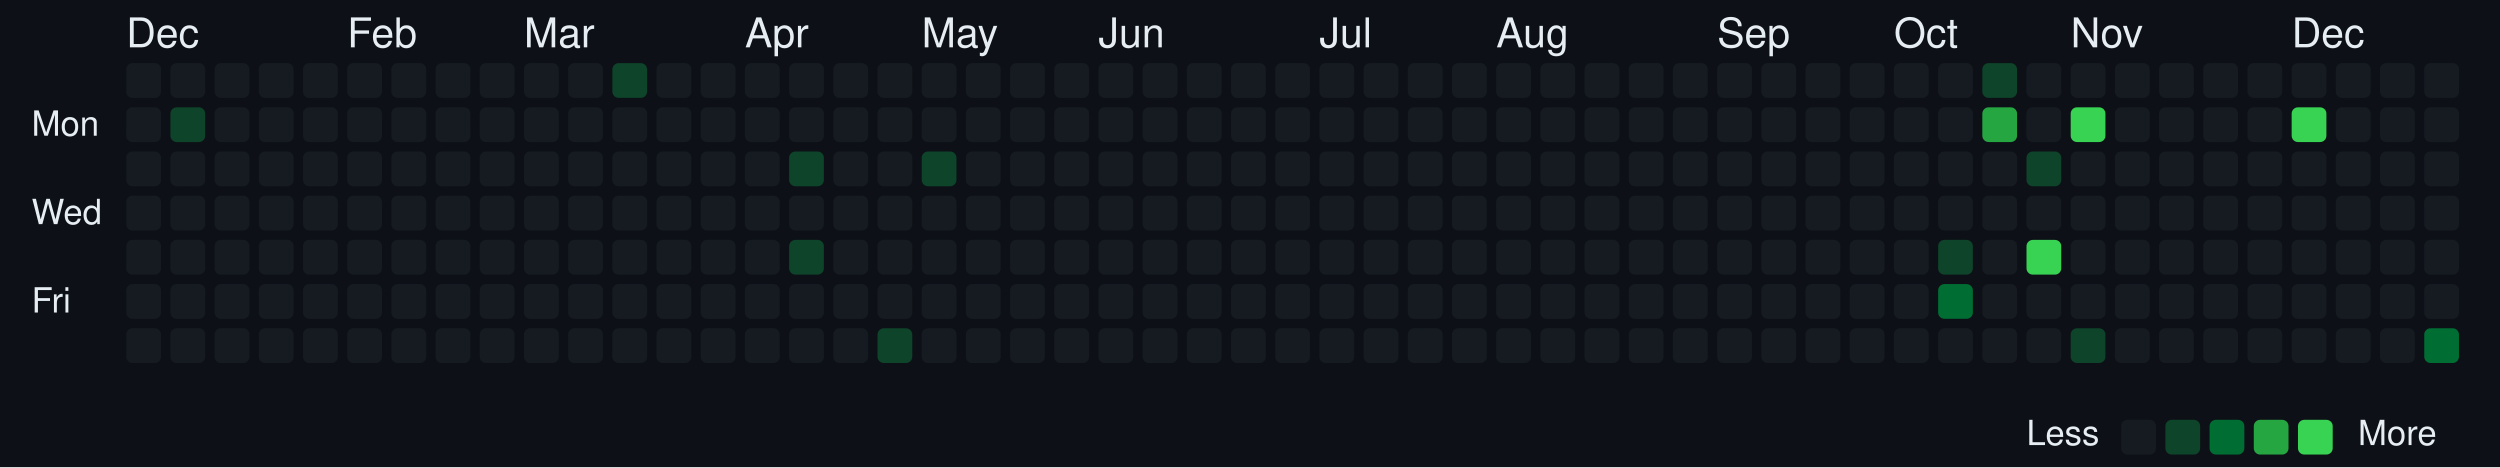
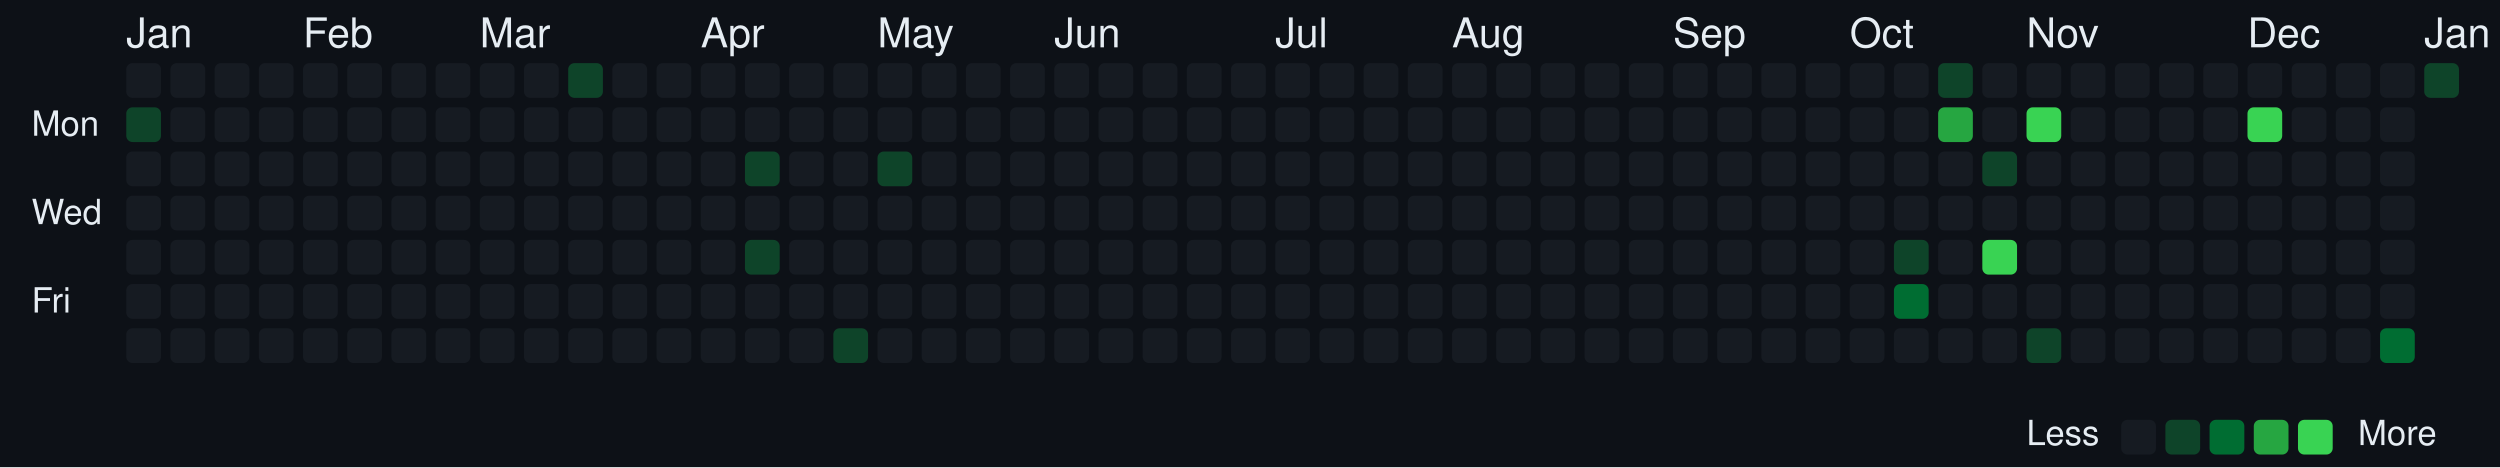
<svg xmlns="http://www.w3.org/2000/svg" width="792" height="148" viewBox="0 0 792 148">
  <rect width="792" height="148" fill="#0d1117" />
  <g transform="translate(40, 20)">
    <text x="-30" y="23" fill="#e6edf3" font-size="11" font-family="-apple-system, BlinkMacSystemFont, Segoe UI, Helvetica, Arial, sans-serif">Mon</text>
    <text x="-30" y="51" fill="#e6edf3" font-size="11" font-family="-apple-system, BlinkMacSystemFont, Segoe UI, Helvetica, Arial, sans-serif">Wed</text>
    <text x="-30" y="79" fill="#e6edf3" font-size="11" font-family="-apple-system, BlinkMacSystemFont, Segoe UI, Helvetica, Arial, sans-serif">Fri</text>
    <rect x="0" y="0" width="11" height="11" fill="#161b22" rx="2" ry="2" />
-     <rect x="0" y="14" width="11" height="11" fill="#161b22" rx="2" ry="2" />
+     <rect x="0" y="14" width="11" height="11" fill="#0e4429" rx="2" ry="2" />
    <rect x="0" y="28" width="11" height="11" fill="#161b22" rx="2" ry="2" />
    <rect x="0" y="42" width="11" height="11" fill="#161b22" rx="2" ry="2" />
    <rect x="0" y="56" width="11" height="11" fill="#161b22" rx="2" ry="2" />
    <rect x="0" y="70" width="11" height="11" fill="#161b22" rx="2" ry="2" />
    <rect x="0" y="84" width="11" height="11" fill="#161b22" rx="2" ry="2" />
    <rect x="14" y="0" width="11" height="11" fill="#161b22" rx="2" ry="2" />
-     <rect x="14" y="14" width="11" height="11" fill="#0e4429" rx="2" ry="2" />
+     <rect x="14" y="14" width="11" height="11" fill="#161b22" rx="2" ry="2" />
    <rect x="14" y="28" width="11" height="11" fill="#161b22" rx="2" ry="2" />
    <rect x="14" y="42" width="11" height="11" fill="#161b22" rx="2" ry="2" />
    <rect x="14" y="56" width="11" height="11" fill="#161b22" rx="2" ry="2" />
    <rect x="14" y="70" width="11" height="11" fill="#161b22" rx="2" ry="2" />
    <rect x="14" y="84" width="11" height="11" fill="#161b22" rx="2" ry="2" />
    <rect x="28" y="0" width="11" height="11" fill="#161b22" rx="2" ry="2" />
    <rect x="28" y="14" width="11" height="11" fill="#161b22" rx="2" ry="2" />
    <rect x="28" y="28" width="11" height="11" fill="#161b22" rx="2" ry="2" />
    <rect x="28" y="42" width="11" height="11" fill="#161b22" rx="2" ry="2" />
    <rect x="28" y="56" width="11" height="11" fill="#161b22" rx="2" ry="2" />
    <rect x="28" y="70" width="11" height="11" fill="#161b22" rx="2" ry="2" />
    <rect x="28" y="84" width="11" height="11" fill="#161b22" rx="2" ry="2" />
    <rect x="42" y="0" width="11" height="11" fill="#161b22" rx="2" ry="2" />
    <rect x="42" y="14" width="11" height="11" fill="#161b22" rx="2" ry="2" />
    <rect x="42" y="28" width="11" height="11" fill="#161b22" rx="2" ry="2" />
    <rect x="42" y="42" width="11" height="11" fill="#161b22" rx="2" ry="2" />
    <rect x="42" y="56" width="11" height="11" fill="#161b22" rx="2" ry="2" />
    <rect x="42" y="70" width="11" height="11" fill="#161b22" rx="2" ry="2" />
    <rect x="42" y="84" width="11" height="11" fill="#161b22" rx="2" ry="2" />
    <rect x="56" y="0" width="11" height="11" fill="#161b22" rx="2" ry="2" />
    <rect x="56" y="14" width="11" height="11" fill="#161b22" rx="2" ry="2" />
    <rect x="56" y="28" width="11" height="11" fill="#161b22" rx="2" ry="2" />
    <rect x="56" y="42" width="11" height="11" fill="#161b22" rx="2" ry="2" />
    <rect x="56" y="56" width="11" height="11" fill="#161b22" rx="2" ry="2" />
    <rect x="56" y="70" width="11" height="11" fill="#161b22" rx="2" ry="2" />
    <rect x="56" y="84" width="11" height="11" fill="#161b22" rx="2" ry="2" />
    <rect x="70" y="0" width="11" height="11" fill="#161b22" rx="2" ry="2" />
    <rect x="70" y="14" width="11" height="11" fill="#161b22" rx="2" ry="2" />
    <rect x="70" y="28" width="11" height="11" fill="#161b22" rx="2" ry="2" />
    <rect x="70" y="42" width="11" height="11" fill="#161b22" rx="2" ry="2" />
    <rect x="70" y="56" width="11" height="11" fill="#161b22" rx="2" ry="2" />
    <rect x="70" y="70" width="11" height="11" fill="#161b22" rx="2" ry="2" />
    <rect x="70" y="84" width="11" height="11" fill="#161b22" rx="2" ry="2" />
    <rect x="84" y="0" width="11" height="11" fill="#161b22" rx="2" ry="2" />
    <rect x="84" y="14" width="11" height="11" fill="#161b22" rx="2" ry="2" />
    <rect x="84" y="28" width="11" height="11" fill="#161b22" rx="2" ry="2" />
    <rect x="84" y="42" width="11" height="11" fill="#161b22" rx="2" ry="2" />
    <rect x="84" y="56" width="11" height="11" fill="#161b22" rx="2" ry="2" />
    <rect x="84" y="70" width="11" height="11" fill="#161b22" rx="2" ry="2" />
    <rect x="84" y="84" width="11" height="11" fill="#161b22" rx="2" ry="2" />
    <rect x="98" y="0" width="11" height="11" fill="#161b22" rx="2" ry="2" />
    <rect x="98" y="14" width="11" height="11" fill="#161b22" rx="2" ry="2" />
    <rect x="98" y="28" width="11" height="11" fill="#161b22" rx="2" ry="2" />
    <rect x="98" y="42" width="11" height="11" fill="#161b22" rx="2" ry="2" />
    <rect x="98" y="56" width="11" height="11" fill="#161b22" rx="2" ry="2" />
    <rect x="98" y="70" width="11" height="11" fill="#161b22" rx="2" ry="2" />
    <rect x="98" y="84" width="11" height="11" fill="#161b22" rx="2" ry="2" />
    <rect x="112" y="0" width="11" height="11" fill="#161b22" rx="2" ry="2" />
    <rect x="112" y="14" width="11" height="11" fill="#161b22" rx="2" ry="2" />
    <rect x="112" y="28" width="11" height="11" fill="#161b22" rx="2" ry="2" />
    <rect x="112" y="42" width="11" height="11" fill="#161b22" rx="2" ry="2" />
    <rect x="112" y="56" width="11" height="11" fill="#161b22" rx="2" ry="2" />
    <rect x="112" y="70" width="11" height="11" fill="#161b22" rx="2" ry="2" />
    <rect x="112" y="84" width="11" height="11" fill="#161b22" rx="2" ry="2" />
    <rect x="126" y="0" width="11" height="11" fill="#161b22" rx="2" ry="2" />
    <rect x="126" y="14" width="11" height="11" fill="#161b22" rx="2" ry="2" />
    <rect x="126" y="28" width="11" height="11" fill="#161b22" rx="2" ry="2" />
    <rect x="126" y="42" width="11" height="11" fill="#161b22" rx="2" ry="2" />
    <rect x="126" y="56" width="11" height="11" fill="#161b22" rx="2" ry="2" />
    <rect x="126" y="70" width="11" height="11" fill="#161b22" rx="2" ry="2" />
    <rect x="126" y="84" width="11" height="11" fill="#161b22" rx="2" ry="2" />
-     <rect x="140" y="0" width="11" height="11" fill="#161b22" rx="2" ry="2" />
+     <rect x="140" y="0" width="11" height="11" fill="#0e4429" rx="2" ry="2" />
    <rect x="140" y="14" width="11" height="11" fill="#161b22" rx="2" ry="2" />
    <rect x="140" y="28" width="11" height="11" fill="#161b22" rx="2" ry="2" />
    <rect x="140" y="42" width="11" height="11" fill="#161b22" rx="2" ry="2" />
    <rect x="140" y="56" width="11" height="11" fill="#161b22" rx="2" ry="2" />
    <rect x="140" y="70" width="11" height="11" fill="#161b22" rx="2" ry="2" />
    <rect x="140" y="84" width="11" height="11" fill="#161b22" rx="2" ry="2" />
-     <rect x="154" y="0" width="11" height="11" fill="#0e4429" rx="2" ry="2" />
+     <rect x="154" y="0" width="11" height="11" fill="#161b22" rx="2" ry="2" />
    <rect x="154" y="14" width="11" height="11" fill="#161b22" rx="2" ry="2" />
    <rect x="154" y="28" width="11" height="11" fill="#161b22" rx="2" ry="2" />
    <rect x="154" y="42" width="11" height="11" fill="#161b22" rx="2" ry="2" />
    <rect x="154" y="56" width="11" height="11" fill="#161b22" rx="2" ry="2" />
    <rect x="154" y="70" width="11" height="11" fill="#161b22" rx="2" ry="2" />
    <rect x="154" y="84" width="11" height="11" fill="#161b22" rx="2" ry="2" />
    <rect x="168" y="0" width="11" height="11" fill="#161b22" rx="2" ry="2" />
    <rect x="168" y="14" width="11" height="11" fill="#161b22" rx="2" ry="2" />
    <rect x="168" y="28" width="11" height="11" fill="#161b22" rx="2" ry="2" />
    <rect x="168" y="42" width="11" height="11" fill="#161b22" rx="2" ry="2" />
    <rect x="168" y="56" width="11" height="11" fill="#161b22" rx="2" ry="2" />
    <rect x="168" y="70" width="11" height="11" fill="#161b22" rx="2" ry="2" />
    <rect x="168" y="84" width="11" height="11" fill="#161b22" rx="2" ry="2" />
    <rect x="182" y="0" width="11" height="11" fill="#161b22" rx="2" ry="2" />
    <rect x="182" y="14" width="11" height="11" fill="#161b22" rx="2" ry="2" />
    <rect x="182" y="28" width="11" height="11" fill="#161b22" rx="2" ry="2" />
    <rect x="182" y="42" width="11" height="11" fill="#161b22" rx="2" ry="2" />
    <rect x="182" y="56" width="11" height="11" fill="#161b22" rx="2" ry="2" />
    <rect x="182" y="70" width="11" height="11" fill="#161b22" rx="2" ry="2" />
    <rect x="182" y="84" width="11" height="11" fill="#161b22" rx="2" ry="2" />
    <rect x="196" y="0" width="11" height="11" fill="#161b22" rx="2" ry="2" />
    <rect x="196" y="14" width="11" height="11" fill="#161b22" rx="2" ry="2" />
-     <rect x="196" y="28" width="11" height="11" fill="#161b22" rx="2" ry="2" />
+     <rect x="196" y="28" width="11" height="11" fill="#0e4429" rx="2" ry="2" />
    <rect x="196" y="42" width="11" height="11" fill="#161b22" rx="2" ry="2" />
-     <rect x="196" y="56" width="11" height="11" fill="#161b22" rx="2" ry="2" />
+     <rect x="196" y="56" width="11" height="11" fill="#0e4429" rx="2" ry="2" />
    <rect x="196" y="70" width="11" height="11" fill="#161b22" rx="2" ry="2" />
    <rect x="196" y="84" width="11" height="11" fill="#161b22" rx="2" ry="2" />
    <rect x="210" y="0" width="11" height="11" fill="#161b22" rx="2" ry="2" />
    <rect x="210" y="14" width="11" height="11" fill="#161b22" rx="2" ry="2" />
-     <rect x="210" y="28" width="11" height="11" fill="#0e4429" rx="2" ry="2" />
+     <rect x="210" y="28" width="11" height="11" fill="#161b22" rx="2" ry="2" />
    <rect x="210" y="42" width="11" height="11" fill="#161b22" rx="2" ry="2" />
-     <rect x="210" y="56" width="11" height="11" fill="#0e4429" rx="2" ry="2" />
+     <rect x="210" y="56" width="11" height="11" fill="#161b22" rx="2" ry="2" />
    <rect x="210" y="70" width="11" height="11" fill="#161b22" rx="2" ry="2" />
    <rect x="210" y="84" width="11" height="11" fill="#161b22" rx="2" ry="2" />
    <rect x="224" y="0" width="11" height="11" fill="#161b22" rx="2" ry="2" />
    <rect x="224" y="14" width="11" height="11" fill="#161b22" rx="2" ry="2" />
    <rect x="224" y="28" width="11" height="11" fill="#161b22" rx="2" ry="2" />
    <rect x="224" y="42" width="11" height="11" fill="#161b22" rx="2" ry="2" />
    <rect x="224" y="56" width="11" height="11" fill="#161b22" rx="2" ry="2" />
    <rect x="224" y="70" width="11" height="11" fill="#161b22" rx="2" ry="2" />
-     <rect x="224" y="84" width="11" height="11" fill="#161b22" rx="2" ry="2" />
+     <rect x="224" y="84" width="11" height="11" fill="#0e4429" rx="2" ry="2" />
    <rect x="238" y="0" width="11" height="11" fill="#161b22" rx="2" ry="2" />
    <rect x="238" y="14" width="11" height="11" fill="#161b22" rx="2" ry="2" />
-     <rect x="238" y="28" width="11" height="11" fill="#161b22" rx="2" ry="2" />
+     <rect x="238" y="28" width="11" height="11" fill="#0e4429" rx="2" ry="2" />
    <rect x="238" y="42" width="11" height="11" fill="#161b22" rx="2" ry="2" />
    <rect x="238" y="56" width="11" height="11" fill="#161b22" rx="2" ry="2" />
    <rect x="238" y="70" width="11" height="11" fill="#161b22" rx="2" ry="2" />
-     <rect x="238" y="84" width="11" height="11" fill="#0e4429" rx="2" ry="2" />
+     <rect x="238" y="84" width="11" height="11" fill="#161b22" rx="2" ry="2" />
    <rect x="252" y="0" width="11" height="11" fill="#161b22" rx="2" ry="2" />
    <rect x="252" y="14" width="11" height="11" fill="#161b22" rx="2" ry="2" />
-     <rect x="252" y="28" width="11" height="11" fill="#0e4429" rx="2" ry="2" />
+     <rect x="252" y="28" width="11" height="11" fill="#161b22" rx="2" ry="2" />
    <rect x="252" y="42" width="11" height="11" fill="#161b22" rx="2" ry="2" />
    <rect x="252" y="56" width="11" height="11" fill="#161b22" rx="2" ry="2" />
    <rect x="252" y="70" width="11" height="11" fill="#161b22" rx="2" ry="2" />
    <rect x="252" y="84" width="11" height="11" fill="#161b22" rx="2" ry="2" />
    <rect x="266" y="0" width="11" height="11" fill="#161b22" rx="2" ry="2" />
    <rect x="266" y="14" width="11" height="11" fill="#161b22" rx="2" ry="2" />
    <rect x="266" y="28" width="11" height="11" fill="#161b22" rx="2" ry="2" />
    <rect x="266" y="42" width="11" height="11" fill="#161b22" rx="2" ry="2" />
    <rect x="266" y="56" width="11" height="11" fill="#161b22" rx="2" ry="2" />
    <rect x="266" y="70" width="11" height="11" fill="#161b22" rx="2" ry="2" />
    <rect x="266" y="84" width="11" height="11" fill="#161b22" rx="2" ry="2" />
    <rect x="280" y="0" width="11" height="11" fill="#161b22" rx="2" ry="2" />
    <rect x="280" y="14" width="11" height="11" fill="#161b22" rx="2" ry="2" />
    <rect x="280" y="28" width="11" height="11" fill="#161b22" rx="2" ry="2" />
    <rect x="280" y="42" width="11" height="11" fill="#161b22" rx="2" ry="2" />
    <rect x="280" y="56" width="11" height="11" fill="#161b22" rx="2" ry="2" />
    <rect x="280" y="70" width="11" height="11" fill="#161b22" rx="2" ry="2" />
    <rect x="280" y="84" width="11" height="11" fill="#161b22" rx="2" ry="2" />
    <rect x="294" y="0" width="11" height="11" fill="#161b22" rx="2" ry="2" />
    <rect x="294" y="14" width="11" height="11" fill="#161b22" rx="2" ry="2" />
    <rect x="294" y="28" width="11" height="11" fill="#161b22" rx="2" ry="2" />
    <rect x="294" y="42" width="11" height="11" fill="#161b22" rx="2" ry="2" />
    <rect x="294" y="56" width="11" height="11" fill="#161b22" rx="2" ry="2" />
    <rect x="294" y="70" width="11" height="11" fill="#161b22" rx="2" ry="2" />
    <rect x="294" y="84" width="11" height="11" fill="#161b22" rx="2" ry="2" />
    <rect x="308" y="0" width="11" height="11" fill="#161b22" rx="2" ry="2" />
    <rect x="308" y="14" width="11" height="11" fill="#161b22" rx="2" ry="2" />
    <rect x="308" y="28" width="11" height="11" fill="#161b22" rx="2" ry="2" />
    <rect x="308" y="42" width="11" height="11" fill="#161b22" rx="2" ry="2" />
    <rect x="308" y="56" width="11" height="11" fill="#161b22" rx="2" ry="2" />
    <rect x="308" y="70" width="11" height="11" fill="#161b22" rx="2" ry="2" />
    <rect x="308" y="84" width="11" height="11" fill="#161b22" rx="2" ry="2" />
    <rect x="322" y="0" width="11" height="11" fill="#161b22" rx="2" ry="2" />
    <rect x="322" y="14" width="11" height="11" fill="#161b22" rx="2" ry="2" />
    <rect x="322" y="28" width="11" height="11" fill="#161b22" rx="2" ry="2" />
    <rect x="322" y="42" width="11" height="11" fill="#161b22" rx="2" ry="2" />
    <rect x="322" y="56" width="11" height="11" fill="#161b22" rx="2" ry="2" />
    <rect x="322" y="70" width="11" height="11" fill="#161b22" rx="2" ry="2" />
    <rect x="322" y="84" width="11" height="11" fill="#161b22" rx="2" ry="2" />
    <rect x="336" y="0" width="11" height="11" fill="#161b22" rx="2" ry="2" />
    <rect x="336" y="14" width="11" height="11" fill="#161b22" rx="2" ry="2" />
    <rect x="336" y="28" width="11" height="11" fill="#161b22" rx="2" ry="2" />
    <rect x="336" y="42" width="11" height="11" fill="#161b22" rx="2" ry="2" />
    <rect x="336" y="56" width="11" height="11" fill="#161b22" rx="2" ry="2" />
    <rect x="336" y="70" width="11" height="11" fill="#161b22" rx="2" ry="2" />
    <rect x="336" y="84" width="11" height="11" fill="#161b22" rx="2" ry="2" />
    <rect x="350" y="0" width="11" height="11" fill="#161b22" rx="2" ry="2" />
    <rect x="350" y="14" width="11" height="11" fill="#161b22" rx="2" ry="2" />
    <rect x="350" y="28" width="11" height="11" fill="#161b22" rx="2" ry="2" />
    <rect x="350" y="42" width="11" height="11" fill="#161b22" rx="2" ry="2" />
    <rect x="350" y="56" width="11" height="11" fill="#161b22" rx="2" ry="2" />
    <rect x="350" y="70" width="11" height="11" fill="#161b22" rx="2" ry="2" />
    <rect x="350" y="84" width="11" height="11" fill="#161b22" rx="2" ry="2" />
    <rect x="364" y="0" width="11" height="11" fill="#161b22" rx="2" ry="2" />
    <rect x="364" y="14" width="11" height="11" fill="#161b22" rx="2" ry="2" />
    <rect x="364" y="28" width="11" height="11" fill="#161b22" rx="2" ry="2" />
    <rect x="364" y="42" width="11" height="11" fill="#161b22" rx="2" ry="2" />
    <rect x="364" y="56" width="11" height="11" fill="#161b22" rx="2" ry="2" />
    <rect x="364" y="70" width="11" height="11" fill="#161b22" rx="2" ry="2" />
    <rect x="364" y="84" width="11" height="11" fill="#161b22" rx="2" ry="2" />
    <rect x="378" y="0" width="11" height="11" fill="#161b22" rx="2" ry="2" />
    <rect x="378" y="14" width="11" height="11" fill="#161b22" rx="2" ry="2" />
    <rect x="378" y="28" width="11" height="11" fill="#161b22" rx="2" ry="2" />
    <rect x="378" y="42" width="11" height="11" fill="#161b22" rx="2" ry="2" />
    <rect x="378" y="56" width="11" height="11" fill="#161b22" rx="2" ry="2" />
    <rect x="378" y="70" width="11" height="11" fill="#161b22" rx="2" ry="2" />
    <rect x="378" y="84" width="11" height="11" fill="#161b22" rx="2" ry="2" />
    <rect x="392" y="0" width="11" height="11" fill="#161b22" rx="2" ry="2" />
    <rect x="392" y="14" width="11" height="11" fill="#161b22" rx="2" ry="2" />
    <rect x="392" y="28" width="11" height="11" fill="#161b22" rx="2" ry="2" />
    <rect x="392" y="42" width="11" height="11" fill="#161b22" rx="2" ry="2" />
    <rect x="392" y="56" width="11" height="11" fill="#161b22" rx="2" ry="2" />
    <rect x="392" y="70" width="11" height="11" fill="#161b22" rx="2" ry="2" />
    <rect x="392" y="84" width="11" height="11" fill="#161b22" rx="2" ry="2" />
    <rect x="406" y="0" width="11" height="11" fill="#161b22" rx="2" ry="2" />
    <rect x="406" y="14" width="11" height="11" fill="#161b22" rx="2" ry="2" />
    <rect x="406" y="28" width="11" height="11" fill="#161b22" rx="2" ry="2" />
    <rect x="406" y="42" width="11" height="11" fill="#161b22" rx="2" ry="2" />
    <rect x="406" y="56" width="11" height="11" fill="#161b22" rx="2" ry="2" />
    <rect x="406" y="70" width="11" height="11" fill="#161b22" rx="2" ry="2" />
    <rect x="406" y="84" width="11" height="11" fill="#161b22" rx="2" ry="2" />
    <rect x="420" y="0" width="11" height="11" fill="#161b22" rx="2" ry="2" />
    <rect x="420" y="14" width="11" height="11" fill="#161b22" rx="2" ry="2" />
    <rect x="420" y="28" width="11" height="11" fill="#161b22" rx="2" ry="2" />
    <rect x="420" y="42" width="11" height="11" fill="#161b22" rx="2" ry="2" />
    <rect x="420" y="56" width="11" height="11" fill="#161b22" rx="2" ry="2" />
    <rect x="420" y="70" width="11" height="11" fill="#161b22" rx="2" ry="2" />
    <rect x="420" y="84" width="11" height="11" fill="#161b22" rx="2" ry="2" />
    <rect x="434" y="0" width="11" height="11" fill="#161b22" rx="2" ry="2" />
    <rect x="434" y="14" width="11" height="11" fill="#161b22" rx="2" ry="2" />
    <rect x="434" y="28" width="11" height="11" fill="#161b22" rx="2" ry="2" />
    <rect x="434" y="42" width="11" height="11" fill="#161b22" rx="2" ry="2" />
    <rect x="434" y="56" width="11" height="11" fill="#161b22" rx="2" ry="2" />
    <rect x="434" y="70" width="11" height="11" fill="#161b22" rx="2" ry="2" />
    <rect x="434" y="84" width="11" height="11" fill="#161b22" rx="2" ry="2" />
    <rect x="448" y="0" width="11" height="11" fill="#161b22" rx="2" ry="2" />
    <rect x="448" y="14" width="11" height="11" fill="#161b22" rx="2" ry="2" />
    <rect x="448" y="28" width="11" height="11" fill="#161b22" rx="2" ry="2" />
    <rect x="448" y="42" width="11" height="11" fill="#161b22" rx="2" ry="2" />
    <rect x="448" y="56" width="11" height="11" fill="#161b22" rx="2" ry="2" />
    <rect x="448" y="70" width="11" height="11" fill="#161b22" rx="2" ry="2" />
    <rect x="448" y="84" width="11" height="11" fill="#161b22" rx="2" ry="2" />
    <rect x="462" y="0" width="11" height="11" fill="#161b22" rx="2" ry="2" />
    <rect x="462" y="14" width="11" height="11" fill="#161b22" rx="2" ry="2" />
    <rect x="462" y="28" width="11" height="11" fill="#161b22" rx="2" ry="2" />
    <rect x="462" y="42" width="11" height="11" fill="#161b22" rx="2" ry="2" />
    <rect x="462" y="56" width="11" height="11" fill="#161b22" rx="2" ry="2" />
    <rect x="462" y="70" width="11" height="11" fill="#161b22" rx="2" ry="2" />
    <rect x="462" y="84" width="11" height="11" fill="#161b22" rx="2" ry="2" />
    <rect x="476" y="0" width="11" height="11" fill="#161b22" rx="2" ry="2" />
    <rect x="476" y="14" width="11" height="11" fill="#161b22" rx="2" ry="2" />
    <rect x="476" y="28" width="11" height="11" fill="#161b22" rx="2" ry="2" />
    <rect x="476" y="42" width="11" height="11" fill="#161b22" rx="2" ry="2" />
    <rect x="476" y="56" width="11" height="11" fill="#161b22" rx="2" ry="2" />
    <rect x="476" y="70" width="11" height="11" fill="#161b22" rx="2" ry="2" />
    <rect x="476" y="84" width="11" height="11" fill="#161b22" rx="2" ry="2" />
    <rect x="490" y="0" width="11" height="11" fill="#161b22" rx="2" ry="2" />
    <rect x="490" y="14" width="11" height="11" fill="#161b22" rx="2" ry="2" />
    <rect x="490" y="28" width="11" height="11" fill="#161b22" rx="2" ry="2" />
    <rect x="490" y="42" width="11" height="11" fill="#161b22" rx="2" ry="2" />
    <rect x="490" y="56" width="11" height="11" fill="#161b22" rx="2" ry="2" />
    <rect x="490" y="70" width="11" height="11" fill="#161b22" rx="2" ry="2" />
    <rect x="490" y="84" width="11" height="11" fill="#161b22" rx="2" ry="2" />
    <rect x="504" y="0" width="11" height="11" fill="#161b22" rx="2" ry="2" />
    <rect x="504" y="14" width="11" height="11" fill="#161b22" rx="2" ry="2" />
    <rect x="504" y="28" width="11" height="11" fill="#161b22" rx="2" ry="2" />
    <rect x="504" y="42" width="11" height="11" fill="#161b22" rx="2" ry="2" />
    <rect x="504" y="56" width="11" height="11" fill="#161b22" rx="2" ry="2" />
    <rect x="504" y="70" width="11" height="11" fill="#161b22" rx="2" ry="2" />
    <rect x="504" y="84" width="11" height="11" fill="#161b22" rx="2" ry="2" />
    <rect x="518" y="0" width="11" height="11" fill="#161b22" rx="2" ry="2" />
    <rect x="518" y="14" width="11" height="11" fill="#161b22" rx="2" ry="2" />
    <rect x="518" y="28" width="11" height="11" fill="#161b22" rx="2" ry="2" />
    <rect x="518" y="42" width="11" height="11" fill="#161b22" rx="2" ry="2" />
    <rect x="518" y="56" width="11" height="11" fill="#161b22" rx="2" ry="2" />
    <rect x="518" y="70" width="11" height="11" fill="#161b22" rx="2" ry="2" />
    <rect x="518" y="84" width="11" height="11" fill="#161b22" rx="2" ry="2" />
    <rect x="532" y="0" width="11" height="11" fill="#161b22" rx="2" ry="2" />
    <rect x="532" y="14" width="11" height="11" fill="#161b22" rx="2" ry="2" />
    <rect x="532" y="28" width="11" height="11" fill="#161b22" rx="2" ry="2" />
    <rect x="532" y="42" width="11" height="11" fill="#161b22" rx="2" ry="2" />
    <rect x="532" y="56" width="11" height="11" fill="#161b22" rx="2" ry="2" />
    <rect x="532" y="70" width="11" height="11" fill="#161b22" rx="2" ry="2" />
    <rect x="532" y="84" width="11" height="11" fill="#161b22" rx="2" ry="2" />
    <rect x="546" y="0" width="11" height="11" fill="#161b22" rx="2" ry="2" />
    <rect x="546" y="14" width="11" height="11" fill="#161b22" rx="2" ry="2" />
    <rect x="546" y="28" width="11" height="11" fill="#161b22" rx="2" ry="2" />
    <rect x="546" y="42" width="11" height="11" fill="#161b22" rx="2" ry="2" />
    <rect x="546" y="56" width="11" height="11" fill="#161b22" rx="2" ry="2" />
    <rect x="546" y="70" width="11" height="11" fill="#161b22" rx="2" ry="2" />
    <rect x="546" y="84" width="11" height="11" fill="#161b22" rx="2" ry="2" />
    <rect x="560" y="0" width="11" height="11" fill="#161b22" rx="2" ry="2" />
    <rect x="560" y="14" width="11" height="11" fill="#161b22" rx="2" ry="2" />
    <rect x="560" y="28" width="11" height="11" fill="#161b22" rx="2" ry="2" />
    <rect x="560" y="42" width="11" height="11" fill="#161b22" rx="2" ry="2" />
-     <rect x="560" y="56" width="11" height="11" fill="#161b22" rx="2" ry="2" />
-     <rect x="560" y="70" width="11" height="11" fill="#161b22" rx="2" ry="2" />
+     <rect x="560" y="56" width="11" height="11" fill="#0e4429" rx="2" ry="2" />
+     <rect x="560" y="70" width="11" height="11" fill="#006d32" rx="2" ry="2" />
    <rect x="560" y="84" width="11" height="11" fill="#161b22" rx="2" ry="2" />
-     <rect x="574" y="0" width="11" height="11" fill="#161b22" rx="2" ry="2" />
-     <rect x="574" y="14" width="11" height="11" fill="#161b22" rx="2" ry="2" />
+     <rect x="574" y="0" width="11" height="11" fill="#0e4429" rx="2" ry="2" />
+     <rect x="574" y="14" width="11" height="11" fill="#26a641" rx="2" ry="2" />
    <rect x="574" y="28" width="11" height="11" fill="#161b22" rx="2" ry="2" />
    <rect x="574" y="42" width="11" height="11" fill="#161b22" rx="2" ry="2" />
-     <rect x="574" y="56" width="11" height="11" fill="#0e4429" rx="2" ry="2" />
-     <rect x="574" y="70" width="11" height="11" fill="#006d32" rx="2" ry="2" />
+     <rect x="574" y="56" width="11" height="11" fill="#161b22" rx="2" ry="2" />
+     <rect x="574" y="70" width="11" height="11" fill="#161b22" rx="2" ry="2" />
    <rect x="574" y="84" width="11" height="11" fill="#161b22" rx="2" ry="2" />
-     <rect x="588" y="0" width="11" height="11" fill="#0e4429" rx="2" ry="2" />
-     <rect x="588" y="14" width="11" height="11" fill="#26a641" rx="2" ry="2" />
-     <rect x="588" y="28" width="11" height="11" fill="#161b22" rx="2" ry="2" />
+     <rect x="588" y="0" width="11" height="11" fill="#161b22" rx="2" ry="2" />
+     <rect x="588" y="14" width="11" height="11" fill="#161b22" rx="2" ry="2" />
+     <rect x="588" y="28" width="11" height="11" fill="#0e4429" rx="2" ry="2" />
    <rect x="588" y="42" width="11" height="11" fill="#161b22" rx="2" ry="2" />
-     <rect x="588" y="56" width="11" height="11" fill="#161b22" rx="2" ry="2" />
+     <rect x="588" y="56" width="11" height="11" fill="#39d353" rx="2" ry="2" />
    <rect x="588" y="70" width="11" height="11" fill="#161b22" rx="2" ry="2" />
    <rect x="588" y="84" width="11" height="11" fill="#161b22" rx="2" ry="2" />
    <rect x="602" y="0" width="11" height="11" fill="#161b22" rx="2" ry="2" />
-     <rect x="602" y="14" width="11" height="11" fill="#161b22" rx="2" ry="2" />
-     <rect x="602" y="28" width="11" height="11" fill="#0e4429" rx="2" ry="2" />
+     <rect x="602" y="14" width="11" height="11" fill="#39d353" rx="2" ry="2" />
+     <rect x="602" y="28" width="11" height="11" fill="#161b22" rx="2" ry="2" />
    <rect x="602" y="42" width="11" height="11" fill="#161b22" rx="2" ry="2" />
-     <rect x="602" y="56" width="11" height="11" fill="#39d353" rx="2" ry="2" />
+     <rect x="602" y="56" width="11" height="11" fill="#161b22" rx="2" ry="2" />
    <rect x="602" y="70" width="11" height="11" fill="#161b22" rx="2" ry="2" />
-     <rect x="602" y="84" width="11" height="11" fill="#161b22" rx="2" ry="2" />
+     <rect x="602" y="84" width="11" height="11" fill="#0e4429" rx="2" ry="2" />
    <rect x="616" y="0" width="11" height="11" fill="#161b22" rx="2" ry="2" />
-     <rect x="616" y="14" width="11" height="11" fill="#39d353" rx="2" ry="2" />
+     <rect x="616" y="14" width="11" height="11" fill="#161b22" rx="2" ry="2" />
    <rect x="616" y="28" width="11" height="11" fill="#161b22" rx="2" ry="2" />
    <rect x="616" y="42" width="11" height="11" fill="#161b22" rx="2" ry="2" />
    <rect x="616" y="56" width="11" height="11" fill="#161b22" rx="2" ry="2" />
    <rect x="616" y="70" width="11" height="11" fill="#161b22" rx="2" ry="2" />
-     <rect x="616" y="84" width="11" height="11" fill="#0e4429" rx="2" ry="2" />
+     <rect x="616" y="84" width="11" height="11" fill="#161b22" rx="2" ry="2" />
    <rect x="630" y="0" width="11" height="11" fill="#161b22" rx="2" ry="2" />
    <rect x="630" y="14" width="11" height="11" fill="#161b22" rx="2" ry="2" />
    <rect x="630" y="28" width="11" height="11" fill="#161b22" rx="2" ry="2" />
    <rect x="630" y="42" width="11" height="11" fill="#161b22" rx="2" ry="2" />
    <rect x="630" y="56" width="11" height="11" fill="#161b22" rx="2" ry="2" />
    <rect x="630" y="70" width="11" height="11" fill="#161b22" rx="2" ry="2" />
    <rect x="630" y="84" width="11" height="11" fill="#161b22" rx="2" ry="2" />
    <rect x="644" y="0" width="11" height="11" fill="#161b22" rx="2" ry="2" />
    <rect x="644" y="14" width="11" height="11" fill="#161b22" rx="2" ry="2" />
    <rect x="644" y="28" width="11" height="11" fill="#161b22" rx="2" ry="2" />
    <rect x="644" y="42" width="11" height="11" fill="#161b22" rx="2" ry="2" />
    <rect x="644" y="56" width="11" height="11" fill="#161b22" rx="2" ry="2" />
    <rect x="644" y="70" width="11" height="11" fill="#161b22" rx="2" ry="2" />
    <rect x="644" y="84" width="11" height="11" fill="#161b22" rx="2" ry="2" />
    <rect x="658" y="0" width="11" height="11" fill="#161b22" rx="2" ry="2" />
    <rect x="658" y="14" width="11" height="11" fill="#161b22" rx="2" ry="2" />
    <rect x="658" y="28" width="11" height="11" fill="#161b22" rx="2" ry="2" />
    <rect x="658" y="42" width="11" height="11" fill="#161b22" rx="2" ry="2" />
    <rect x="658" y="56" width="11" height="11" fill="#161b22" rx="2" ry="2" />
    <rect x="658" y="70" width="11" height="11" fill="#161b22" rx="2" ry="2" />
    <rect x="658" y="84" width="11" height="11" fill="#161b22" rx="2" ry="2" />
    <rect x="672" y="0" width="11" height="11" fill="#161b22" rx="2" ry="2" />
-     <rect x="672" y="14" width="11" height="11" fill="#161b22" rx="2" ry="2" />
+     <rect x="672" y="14" width="11" height="11" fill="#39d353" rx="2" ry="2" />
    <rect x="672" y="28" width="11" height="11" fill="#161b22" rx="2" ry="2" />
    <rect x="672" y="42" width="11" height="11" fill="#161b22" rx="2" ry="2" />
    <rect x="672" y="56" width="11" height="11" fill="#161b22" rx="2" ry="2" />
    <rect x="672" y="70" width="11" height="11" fill="#161b22" rx="2" ry="2" />
    <rect x="672" y="84" width="11" height="11" fill="#161b22" rx="2" ry="2" />
    <rect x="686" y="0" width="11" height="11" fill="#161b22" rx="2" ry="2" />
-     <rect x="686" y="14" width="11" height="11" fill="#39d353" rx="2" ry="2" />
+     <rect x="686" y="14" width="11" height="11" fill="#161b22" rx="2" ry="2" />
    <rect x="686" y="28" width="11" height="11" fill="#161b22" rx="2" ry="2" />
    <rect x="686" y="42" width="11" height="11" fill="#161b22" rx="2" ry="2" />
    <rect x="686" y="56" width="11" height="11" fill="#161b22" rx="2" ry="2" />
    <rect x="686" y="70" width="11" height="11" fill="#161b22" rx="2" ry="2" />
    <rect x="686" y="84" width="11" height="11" fill="#161b22" rx="2" ry="2" />
    <rect x="700" y="0" width="11" height="11" fill="#161b22" rx="2" ry="2" />
    <rect x="700" y="14" width="11" height="11" fill="#161b22" rx="2" ry="2" />
    <rect x="700" y="28" width="11" height="11" fill="#161b22" rx="2" ry="2" />
    <rect x="700" y="42" width="11" height="11" fill="#161b22" rx="2" ry="2" />
    <rect x="700" y="56" width="11" height="11" fill="#161b22" rx="2" ry="2" />
    <rect x="700" y="70" width="11" height="11" fill="#161b22" rx="2" ry="2" />
    <rect x="700" y="84" width="11" height="11" fill="#161b22" rx="2" ry="2" />
    <rect x="714" y="0" width="11" height="11" fill="#161b22" rx="2" ry="2" />
    <rect x="714" y="14" width="11" height="11" fill="#161b22" rx="2" ry="2" />
    <rect x="714" y="28" width="11" height="11" fill="#161b22" rx="2" ry="2" />
    <rect x="714" y="42" width="11" height="11" fill="#161b22" rx="2" ry="2" />
    <rect x="714" y="56" width="11" height="11" fill="#161b22" rx="2" ry="2" />
    <rect x="714" y="70" width="11" height="11" fill="#161b22" rx="2" ry="2" />
-     <rect x="714" y="84" width="11" height="11" fill="#161b22" rx="2" ry="2" />
-     <rect x="728" y="0" width="11" height="11" fill="#161b22" rx="2" ry="2" />
-     <rect x="728" y="14" width="11" height="11" fill="#161b22" rx="2" ry="2" />
-     <rect x="728" y="28" width="11" height="11" fill="#161b22" rx="2" ry="2" />
-     <rect x="728" y="42" width="11" height="11" fill="#161b22" rx="2" ry="2" />
-     <rect x="728" y="56" width="11" height="11" fill="#161b22" rx="2" ry="2" />
-     <rect x="728" y="70" width="11" height="11" fill="#161b22" rx="2" ry="2" />
-     <rect x="728" y="84" width="11" height="11" fill="#006d32" rx="2" ry="2" />
-     <text x="0" y="-5" fill="#e6edf3" font-size="13" font-family="-apple-system, BlinkMacSystemFont, Segoe UI, Helvetica, Arial, sans-serif">Dec</text>
-     <text x="70" y="-5" fill="#e6edf3" font-size="13" font-family="-apple-system, BlinkMacSystemFont, Segoe UI, Helvetica, Arial, sans-serif">Feb</text>
-     <text x="126" y="-5" fill="#e6edf3" font-size="13" font-family="-apple-system, BlinkMacSystemFont, Segoe UI, Helvetica, Arial, sans-serif">Mar</text>
-     <text x="196" y="-5" fill="#e6edf3" font-size="13" font-family="-apple-system, BlinkMacSystemFont, Segoe UI, Helvetica, Arial, sans-serif">Apr</text>
-     <text x="252" y="-5" fill="#e6edf3" font-size="13" font-family="-apple-system, BlinkMacSystemFont, Segoe UI, Helvetica, Arial, sans-serif">May</text>
-     <text x="308" y="-5" fill="#e6edf3" font-size="13" font-family="-apple-system, BlinkMacSystemFont, Segoe UI, Helvetica, Arial, sans-serif">Jun</text>
-     <text x="378" y="-5" fill="#e6edf3" font-size="13" font-family="-apple-system, BlinkMacSystemFont, Segoe UI, Helvetica, Arial, sans-serif">Jul</text>
-     <text x="434" y="-5" fill="#e6edf3" font-size="13" font-family="-apple-system, BlinkMacSystemFont, Segoe UI, Helvetica, Arial, sans-serif">Aug</text>
-     <text x="504" y="-5" fill="#e6edf3" font-size="13" font-family="-apple-system, BlinkMacSystemFont, Segoe UI, Helvetica, Arial, sans-serif">Sep</text>
-     <text x="560" y="-5" fill="#e6edf3" font-size="13" font-family="-apple-system, BlinkMacSystemFont, Segoe UI, Helvetica, Arial, sans-serif">Oct</text>
-     <text x="616" y="-5" fill="#e6edf3" font-size="13" font-family="-apple-system, BlinkMacSystemFont, Segoe UI, Helvetica, Arial, sans-serif">Nov</text>
-     <text x="686" y="-5" fill="#e6edf3" font-size="13" font-family="-apple-system, BlinkMacSystemFont, Segoe UI, Helvetica, Arial, sans-serif">Dec</text>
+     <rect x="714" y="84" width="11" height="11" fill="#006d32" rx="2" ry="2" />
+     <rect x="728" y="0" width="11" height="11" fill="#0e4429" rx="2" ry="2" />
+     <text x="0" y="-5" fill="#e6edf3" font-size="13" font-family="-apple-system, BlinkMacSystemFont, Segoe UI, Helvetica, Arial, sans-serif">Jan</text>
+     <text x="56" y="-5" fill="#e6edf3" font-size="13" font-family="-apple-system, BlinkMacSystemFont, Segoe UI, Helvetica, Arial, sans-serif">Feb</text>
+     <text x="112" y="-5" fill="#e6edf3" font-size="13" font-family="-apple-system, BlinkMacSystemFont, Segoe UI, Helvetica, Arial, sans-serif">Mar</text>
+     <text x="182" y="-5" fill="#e6edf3" font-size="13" font-family="-apple-system, BlinkMacSystemFont, Segoe UI, Helvetica, Arial, sans-serif">Apr</text>
+     <text x="238" y="-5" fill="#e6edf3" font-size="13" font-family="-apple-system, BlinkMacSystemFont, Segoe UI, Helvetica, Arial, sans-serif">May</text>
+     <text x="294" y="-5" fill="#e6edf3" font-size="13" font-family="-apple-system, BlinkMacSystemFont, Segoe UI, Helvetica, Arial, sans-serif">Jun</text>
+     <text x="364" y="-5" fill="#e6edf3" font-size="13" font-family="-apple-system, BlinkMacSystemFont, Segoe UI, Helvetica, Arial, sans-serif">Jul</text>
+     <text x="420" y="-5" fill="#e6edf3" font-size="13" font-family="-apple-system, BlinkMacSystemFont, Segoe UI, Helvetica, Arial, sans-serif">Aug</text>
+     <text x="490" y="-5" fill="#e6edf3" font-size="13" font-family="-apple-system, BlinkMacSystemFont, Segoe UI, Helvetica, Arial, sans-serif">Sep</text>
+     <text x="546" y="-5" fill="#e6edf3" font-size="13" font-family="-apple-system, BlinkMacSystemFont, Segoe UI, Helvetica, Arial, sans-serif">Oct</text>
+     <text x="602" y="-5" fill="#e6edf3" font-size="13" font-family="-apple-system, BlinkMacSystemFont, Segoe UI, Helvetica, Arial, sans-serif">Nov</text>
+     <text x="672" y="-5" fill="#e6edf3" font-size="13" font-family="-apple-system, BlinkMacSystemFont, Segoe UI, Helvetica, Arial, sans-serif">Dec</text>
+     <text x="728" y="-5" fill="#e6edf3" font-size="13" font-family="-apple-system, BlinkMacSystemFont, Segoe UI, Helvetica, Arial, sans-serif">Jan</text>
  </g>
  <text x="642" y="141" fill="#e6edf3" font-size="11" font-family="-apple-system, BlinkMacSystemFont, Segoe UI, Helvetica, Arial, sans-serif">Less</text>
  <rect x="672" y="133" width="11" height="11" fill="#161b22" rx="2" ry="2" />
  <rect x="686" y="133" width="11" height="11" fill="#0e4429" rx="2" ry="2" />
  <rect x="700" y="133" width="11" height="11" fill="#006d32" rx="2" ry="2" />
  <rect x="714" y="133" width="11" height="11" fill="#26a641" rx="2" ry="2" />
  <rect x="728" y="133" width="11" height="11" fill="#39d353" rx="2" ry="2" />
  <text x="747" y="141" fill="#e6edf3" font-size="11" font-family="-apple-system, BlinkMacSystemFont, Segoe UI, Helvetica, Arial, sans-serif">More</text>
</svg>
